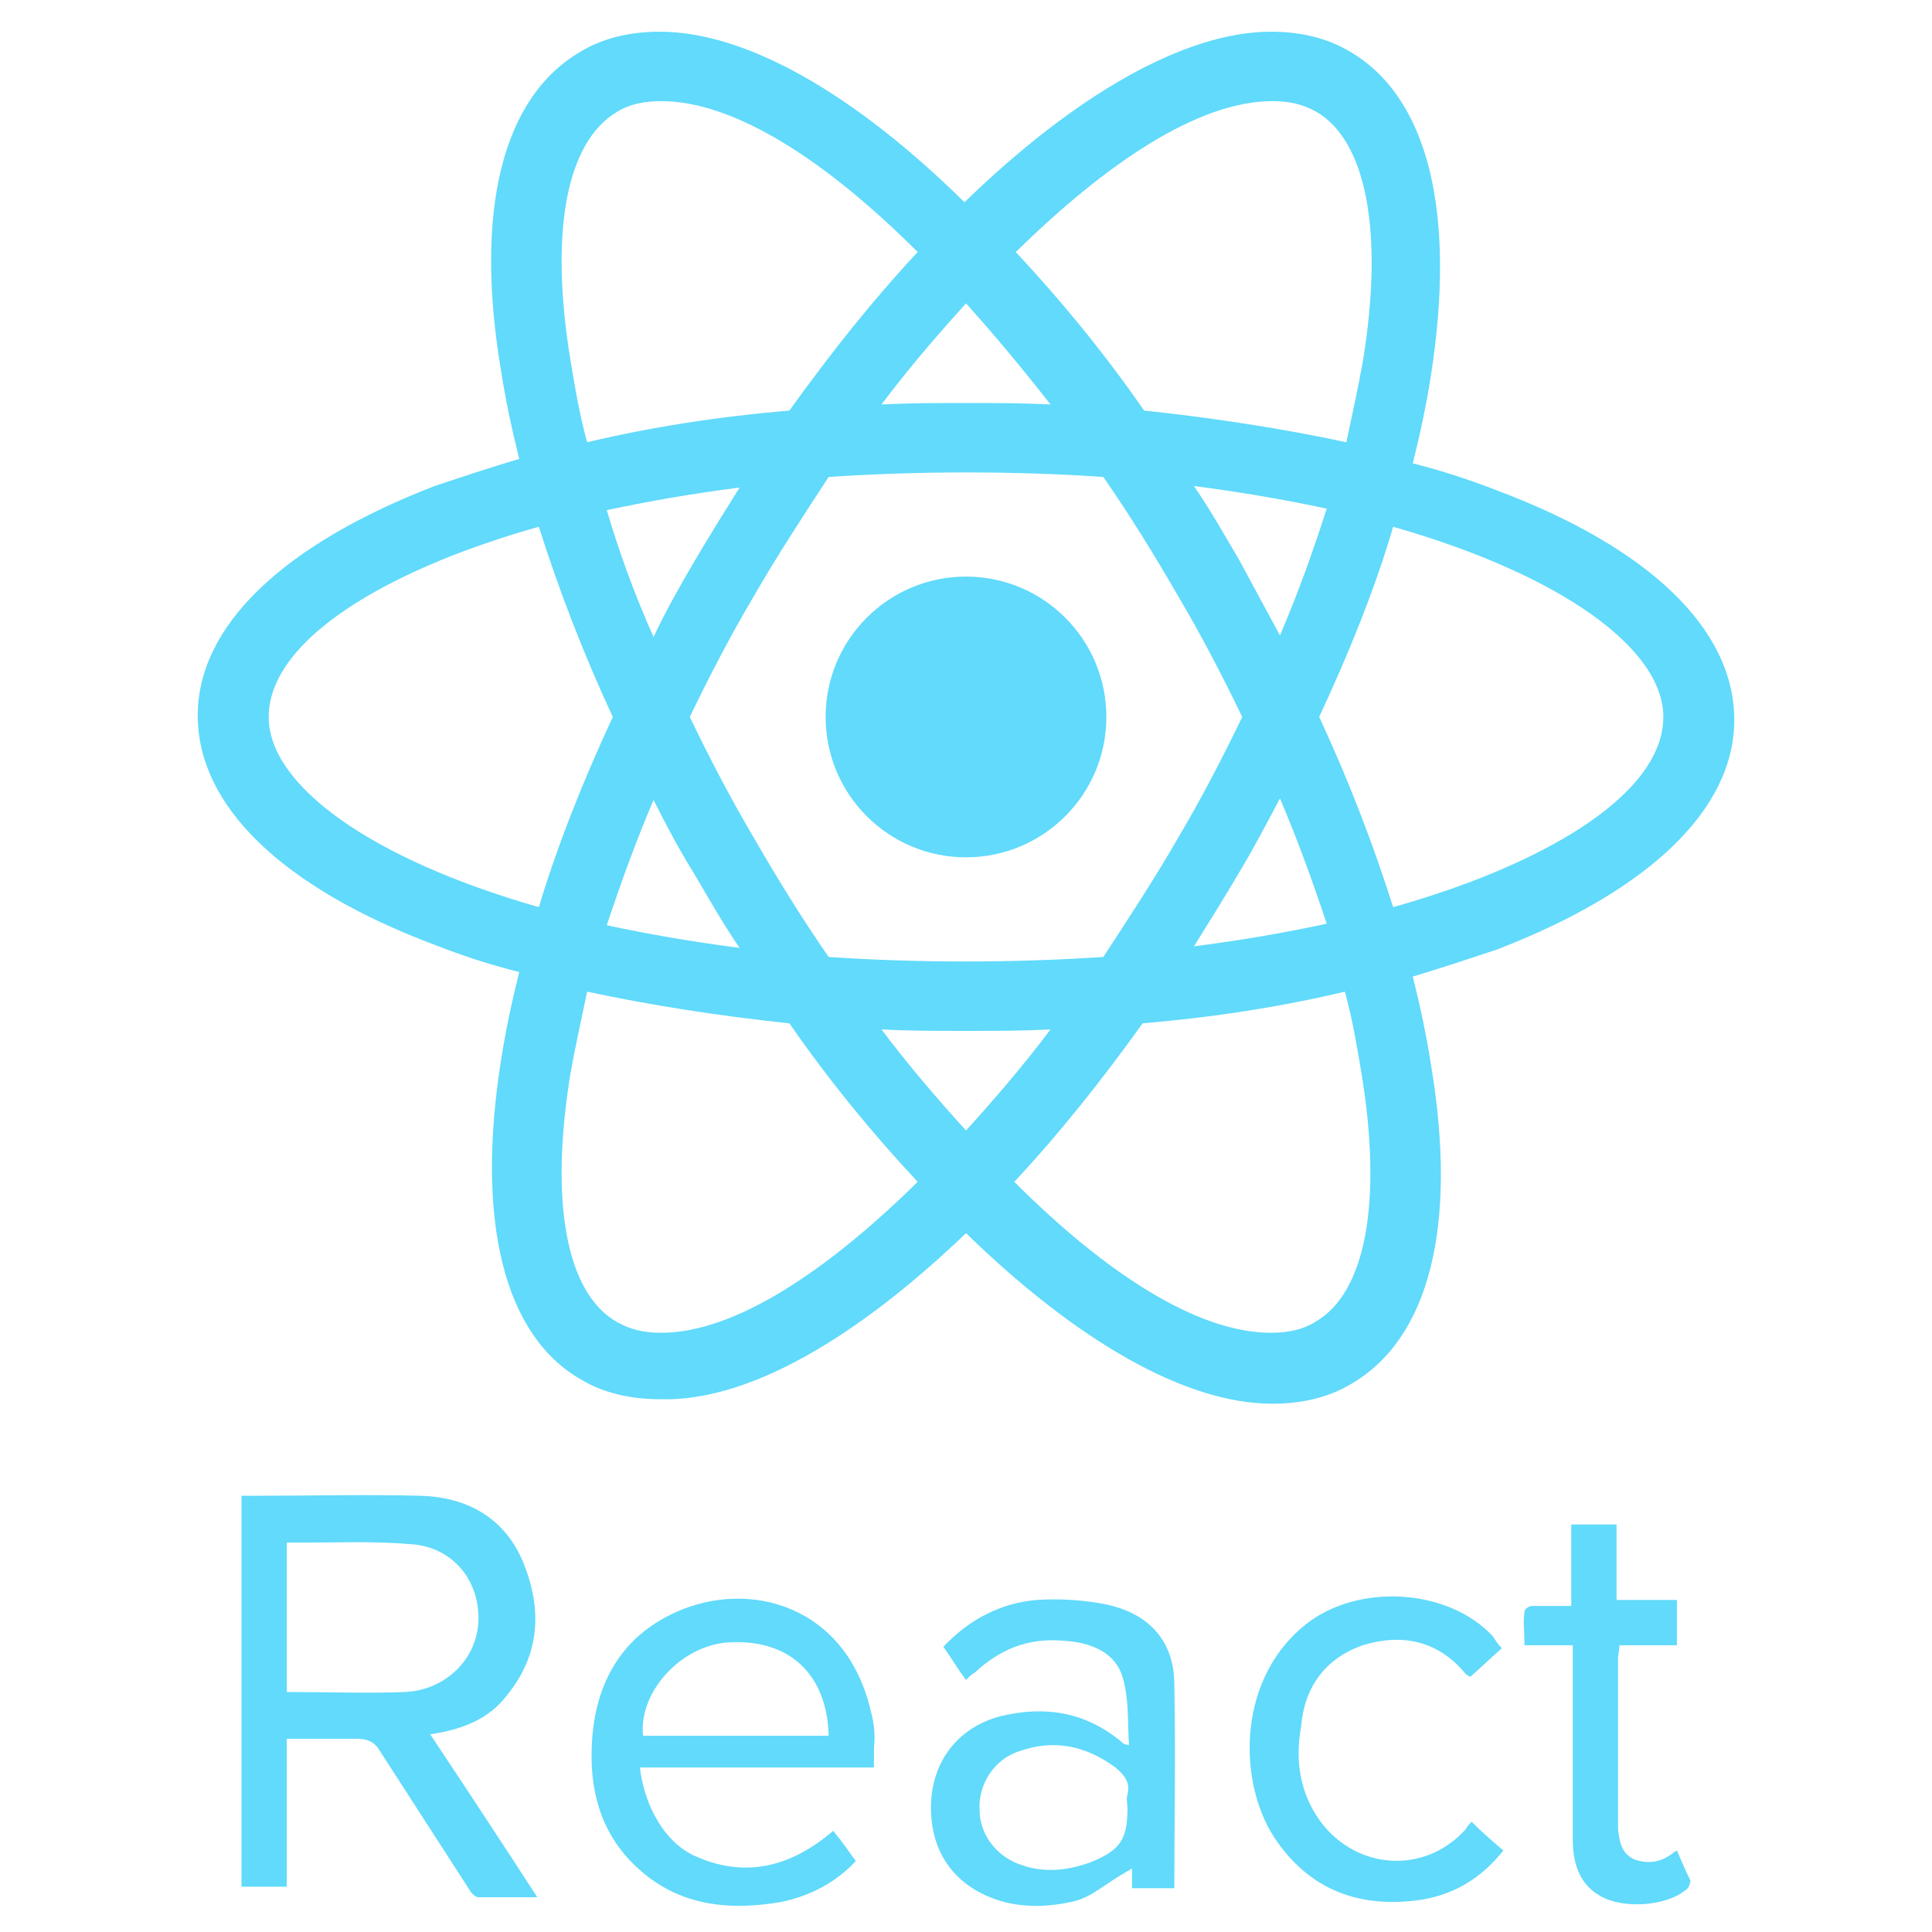
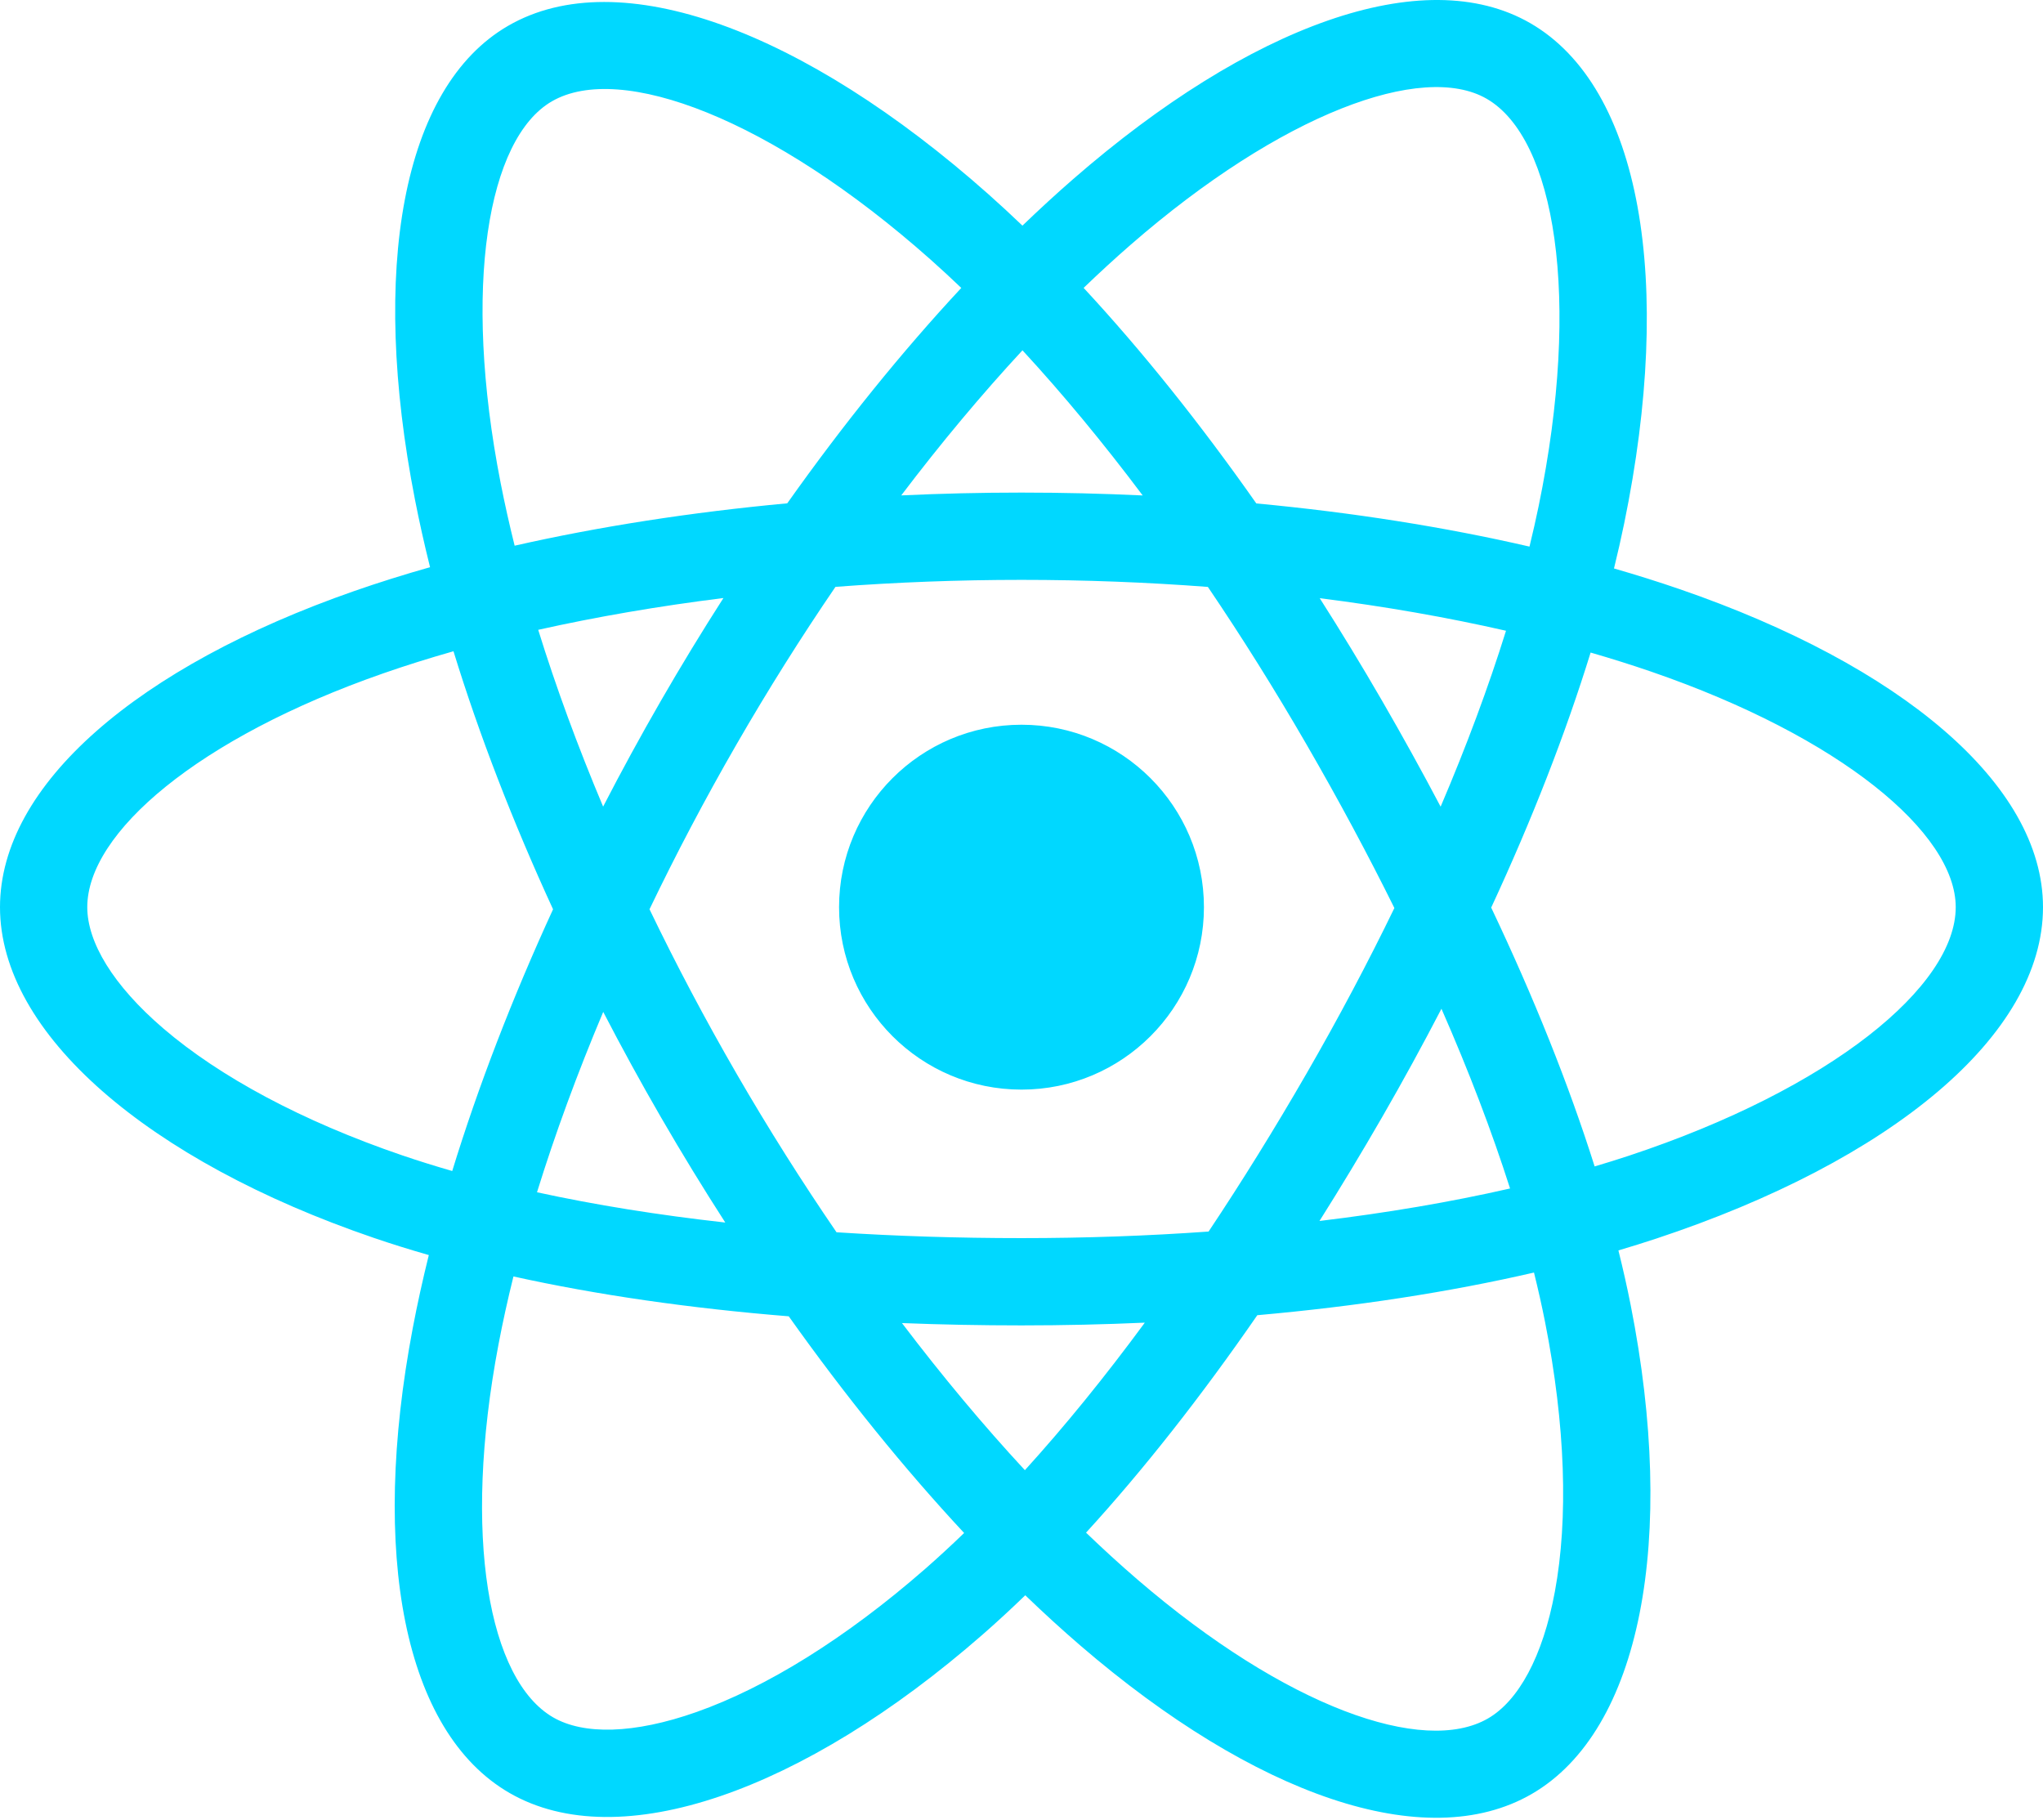
- <svg xmlns="http://www.w3.org/2000/svg" viewBox="0 0 128 128" enable-background="new 0 0 128 128">
-   <g fill="#61DAFB">
-     <circle cx="64" cy="47.5" r="9.3" />
-     <path d="M64 81.7c7.3 7.1 14.5 11.3 20.3 11.3 1.9 0 3.7-.4 5.2-1.3 5.2-3 7.1-10.5 5.3-21.2-.3-1.9-.7-3.8-1.2-5.8 2-.6 3.8-1.2 5.6-1.8 10.1-3.9 15.7-9.3 15.7-15.2 0-6-5.6-11.4-15.7-15.2-1.8-.7-3.6-1.3-5.6-1.8.5-2 .9-3.9 1.2-5.8 1.7-10.9-.2-18.5-5.4-21.5-1.5-.9-3.3-1.3-5.2-1.3-5.7 0-13 4.2-20.3 11.3-7.2-7.1-14.4-11.3-20.2-11.3-1.9 0-3.7.4-5.2 1.3-5.2 3-7.1 10.5-5.3 21.2.3 1.9.7 3.8 1.2 5.8-2 .6-3.8 1.2-5.6 1.8-10.1 3.9-15.7 9.3-15.7 15.2 0 6 5.6 11.4 15.7 15.2 1.8.7 3.6 1.3 5.6 1.8-.5 2-.9 3.9-1.2 5.8-1.7 10.7.2 18.3 5.3 21.2 1.5.9 3.3 1.3 5.2 1.3 5.8.2 13-4 20.3-11zm-5.6-13.5c1.8.1 3.7.1 5.6.1 1.9 0 3.8 0 5.6-.1-1.8 2.4-3.7 4.6-5.6 6.7-1.9-2.1-3.8-4.3-5.6-6.7zm-12.4-10.3c1 1.7 1.9 3.3 3 4.9-3.1-.4-6-.9-8.8-1.5.9-2.7 1.9-5.5 3.1-8.3.8 1.6 1.7 3.3 2.7 4.9zm-5.8-24.1c2.8-.6 5.7-1.1 8.8-1.5-1 1.6-2 3.2-3 4.9-1 1.7-1.9 3.3-2.7 5-1.3-2.9-2.3-5.7-3.1-8.4zm5.5 13.7c1.3-2.7 2.7-5.4 4.3-8.1 1.5-2.6 3.2-5.2 4.9-7.8 3-.2 6-.3 9.1-.3 3.2 0 6.2.1 9.1.3 1.8 2.6 3.4 5.2 4.9 7.8 1.6 2.7 3 5.4 4.3 8.1-1.3 2.7-2.7 5.4-4.3 8.1-1.5 2.6-3.2 5.2-4.9 7.8-3 .2-6 .3-9.1.3-3.2 0-6.2-.1-9.1-.3-1.8-2.6-3.4-5.2-4.9-7.8-1.6-2.7-3-5.4-4.3-8.1zm39.1-5.4l-2.7-5c-1-1.7-1.9-3.3-3-4.9 3.1.4 6 .9 8.8 1.5-.9 2.8-1.9 5.6-3.1 8.4zm0 10.8c1.2 2.8 2.2 5.6 3.1 8.3-2.8.6-5.7 1.1-8.8 1.5 1-1.6 2-3.2 3-4.9.9-1.5 1.8-3.2 2.7-4.9zm2.3 34.7c-.8.5-1.8.7-2.9.7-4.9 0-11-4-17-10 2.9-3.1 5.7-6.6 8.5-10.5 4.7-.4 9.2-1.1 13.4-2.1.5 1.8.8 3.6 1.1 5.4 1.4 8.5.3 14.6-3.1 16.5zm5.2-52.7c11.2 3.2 17.9 8.1 17.9 12.6 0 3.9-4.6 7.8-12.7 10.9-1.6.6-3.4 1.2-5.2 1.7-1.3-4.1-2.9-8.3-4.9-12.6 2-4.3 3.7-8.5 4.9-12.6zm-8-28.2c1.1 0 2 .2 2.9.7 3.3 1.9 4.5 7.9 3.1 16.5-.3 1.7-.7 3.5-1.1 5.4-4.2-.9-8.7-1.6-13.4-2.1-2.7-3.9-5.6-7.4-8.5-10.5 6-5.9 12.1-10 17-10zm-14.7 20.1c-1.8-.1-3.7-.1-5.6-.1s-3.8 0-5.6.1c1.8-2.4 3.7-4.6 5.6-6.7 1.9 2.1 3.8 4.4 5.6 6.7zm-28.7-19.4c.8-.5 1.8-.7 2.9-.7 4.9 0 11 4 17 10-2.9 3.1-5.7 6.6-8.5 10.5-4.7.4-9.2 1.1-13.4 2.1-.5-1.8-.8-3.6-1.1-5.4-1.4-8.5-.3-14.5 3.1-16.5zm-5.2 52.7c-11.2-3.2-17.9-8.1-17.9-12.6 0-3.9 4.6-7.8 12.7-10.9 1.6-.6 3.4-1.2 5.2-1.7 1.3 4.1 2.9 8.3 4.9 12.6-2 4.3-3.7 8.6-4.9 12.6zm2.1 11c.3-1.7.7-3.5 1.1-5.4 4.2.9 8.7 1.6 13.4 2.1 2.7 3.9 5.6 7.4 8.5 10.5-6 5.9-12.1 10-17 10-1.1 0-2-.2-2.9-.7-3.4-1.9-4.5-8-3.1-16.5zM33.6 112.3c2.2-2.7 2.3-5.7 1.1-8.7-1.2-3-3.7-4.4-6.8-4.5-3.7-.1-7.5 0-11.2 0h-.7v25.9h3v-9.8h4.7c.6 0 1.1.2 1.4.7l6 9.3c.1.2.4.5.6.5h3.9c-2.4-3.7-4.7-7.2-7.1-10.8 2.1-.3 3.9-1 5.1-2.6zm-14.6-.2v-9.9h1.1c2.3 0 4.7-.1 7 .1 2.7.1 4.6 2.2 4.6 4.9s-2.2 4.8-4.9 4.9c-2.4.1-4.8 0-7.8 0zM57.7 113.4c-1.6-7-8-8.8-12.9-6.6-3.8 1.7-5.5 5-5.6 9.1-.1 3.1.8 5.9 3.2 8 2.7 2.4 6 2.7 9.4 2.1 1.9-.4 3.6-1.3 4.9-2.7-.5-.7-1-1.4-1.5-2-2.8 2.4-5.9 3.2-9.3 1.6-2.2-1.1-3.3-3.8-3.5-5.8h15.5v-1.3c.1-.9 0-1.7-.2-2.4zm-15.1 1.6c-.3-3 2.7-6.2 6-6.2 3.8-.1 6.2 2.2 6.3 6.2h-12.3zM73.3 106.3c-1.5-.3-3.1-.4-4.6-.3-2.4.2-4.5 1.3-6.2 3.1.5.7.9 1.4 1.5 2.2.2-.2.4-.4.6-.5 1.6-1.5 3.5-2.3 5.8-2.1 1.8.1 3.5.7 4 2.5.4 1.4.3 2.9.4 4.4-.3 0-.4-.1-.5-.2-2.4-2-5.1-2.4-8-1.7-2.7.7-4.4 2.8-4.6 5.5-.2 3.1 1.2 5.4 3.9 6.5 1.7.7 3.6.7 5.4.3 1.4-.3 2-1.1 4-2.2v1.3h2.8c0-4 .1-8.9 0-13.5 0-2.9-1.7-4.7-4.5-5.3zm1.4 12.6c-.1.3 0 .6 0 .9 0 2.1-.5 2.8-2.5 3.6-1.4.5-2.9.7-4.4.2-1.7-.5-2.9-2-2.9-3.7-.1-1.7 1-3.4 2.7-3.9 2.3-.8 4.4-.3 6.3 1.1.6.5 1 1 .8 1.8zM90.3 109c2.6-.8 5-.3 6.8 1.9l.3.2c.7-.6 1.3-1.2 2.1-1.9-.3-.3-.4-.5-.6-.8-2.9-3.1-8.6-3.5-12.1-1-4.9 3.6-4.8 10.6-2.4 14.3 2.3 3.5 5.6 4.7 9.5 4.2 2.3-.3 4.2-1.4 5.7-3.3-.7-.6-1.4-1.2-2.1-1.9-.2.2-.3.3-.4.5-2.7 3-7.2 2.7-9.6-.5-1.4-1.9-1.7-4.1-1.3-6.3.2-2.5 1.5-4.5 4.1-5.4zM111.1 122.6c-.2.1-.3.2-.3.2-.8.6-1.6.7-2.5.4-.9-.4-1-1.2-1.1-2v-11.4c0-.2 0 .2.1-.8h3.8v-3h-4v-5h-3v5.4h-2.6c-.2 0-.5.2-.5.4-.1.7 0 1.2 0 2.2h3.2v12.8c0 1.6.4 3 1.8 3.8 1.5.9 4.4.7 5.7-.4.2-.1.3-.5.3-.6-.3-.6-.6-1.3-.9-2z" />
+ <svg xmlns="http://www.w3.org/2000/svg" width="256px" height="228px" viewBox="0 0 256 228" version="1.1" preserveAspectRatio="xMidYMid">
+   <g>
+     <path d="M210.483,73.824 C207.828,72.91 205.076,72.045 202.242,71.227 C202.708,69.326 203.136,67.45 203.516,65.606 C209.754,35.325 205.675,10.93 191.747,2.898 C178.392,-4.803 156.551,3.227 134.493,22.424 C132.372,24.27 130.245,26.224 128.118,28.272 C126.702,26.917 125.287,25.608 123.877,24.355 C100.759,3.829 77.587,-4.822 63.673,3.233 C50.33,10.957 46.379,33.89 51.995,62.588 C52.537,65.36 53.171,68.191 53.887,71.069 C50.608,72 47.442,72.992 44.413,74.048 C17.309,83.497 0,98.307 0,113.668 C0,129.533 18.582,145.446 46.812,155.095 C49.039,155.857 51.351,156.577 53.733,157.26 C52.96,160.373 52.288,163.423 51.723,166.398 C46.369,194.598 50.55,216.989 63.857,224.664 C77.601,232.59 100.669,224.443 123.13,204.809 C124.906,203.257 126.687,201.611 128.472,199.886 C130.786,202.114 133.095,204.222 135.393,206.2 C157.15,224.922 178.638,232.482 191.932,224.786 C205.663,216.837 210.126,192.783 204.332,163.518 C203.89,161.283 203.375,159 202.797,156.676 C204.417,156.197 206.007,155.702 207.557,155.188 C236.905,145.465 256,129.745 256,113.668 C256,98.251 238.132,83.342 210.483,73.824 L210.483,73.824 Z M204.118,144.808 C202.718,145.271 201.282,145.719 199.818,146.153 C196.578,135.896 192.206,124.99 186.855,113.721 C191.961,102.721 196.165,91.954 199.314,81.764 C201.933,82.522 204.474,83.321 206.924,84.164 C230.613,92.32 245.064,104.377 245.064,113.668 C245.064,123.564 229.458,136.411 204.118,144.808 L204.118,144.808 Z M193.604,165.642 C196.166,178.583 196.531,190.283 194.835,199.429 C193.31,207.648 190.244,213.127 186.452,215.322 C178.385,219.991 161.132,213.921 142.525,197.91 C140.392,196.074 138.244,194.115 136.088,192.04 C143.302,184.151 150.511,174.98 157.547,164.794 C169.923,163.696 181.615,161.9 192.218,159.449 C192.74,161.556 193.204,163.622 193.604,165.642 L193.604,165.642 Z M87.276,214.515 C79.394,217.298 73.116,217.378 69.321,215.19 C61.246,210.533 57.889,192.554 62.468,168.438 C62.993,165.676 63.617,162.839 64.337,159.939 C74.823,162.258 86.43,163.927 98.835,164.933 C105.919,174.9 113.336,184.061 120.811,192.083 C119.178,193.659 117.551,195.16 115.934,196.575 C106.001,205.257 96.048,211.417 87.276,214.515 L87.276,214.515 Z M50.349,144.747 C37.866,140.48 27.557,134.935 20.491,128.884 C14.141,123.447 10.936,118.048 10.936,113.668 C10.936,104.346 24.833,92.456 48.012,84.375 C50.825,83.394 53.769,82.47 56.824,81.602 C60.028,92.022 64.23,102.917 69.301,113.934 C64.164,125.115 59.902,136.183 56.667,146.726 C54.489,146.099 52.379,145.44 50.349,144.747 L50.349,144.747 Z M62.727,60.488 C57.916,35.9 61.111,17.353 69.152,12.698 C77.716,7.74 96.654,14.809 116.615,32.533 C117.891,33.666 119.172,34.851 120.456,36.078 C113.018,44.065 105.669,53.157 98.648,63.066 C86.608,64.182 75.083,65.974 64.487,68.375 C63.821,65.695 63.231,63.062 62.727,60.488 L62.727,60.488 Z M173.154,87.755 C170.621,83.38 168.02,79.108 165.369,74.952 C173.537,75.985 181.363,77.356 188.712,79.033 C186.506,86.104 183.756,93.497 180.519,101.077 C178.196,96.668 175.74,92.223 173.154,87.755 L173.154,87.755 Z M128.122,43.894 C133.166,49.359 138.218,55.46 143.187,62.08 C138.18,61.844 133.111,61.721 128,61.721 C122.937,61.721 117.906,61.841 112.93,62.074 C117.904,55.515 122.999,49.422 128.122,43.894 L128.122,43.894 Z M82.802,87.831 C80.272,92.218 77.861,96.639 75.575,101.069 C72.391,93.516 69.666,86.089 67.441,78.917 C74.745,77.283 82.534,75.946 90.65,74.933 C87.961,79.127 85.339,83.43 82.802,87.83 L82.802,87.831 L82.802,87.831 Z M90.883,153.183 C82.498,152.247 74.592,150.98 67.29,149.39 C69.551,142.091 72.335,134.505 75.588,126.79 C77.879,131.216 80.299,135.638 82.845,140.036 L82.846,140.036 C85.439,144.515 88.126,148.904 90.883,153.183 L90.883,153.183 Z M128.425,184.213 C123.241,178.621 118.071,172.434 113.022,165.78 C117.924,165.972 122.921,166.071 128,166.071 C133.218,166.071 138.376,165.953 143.453,165.727 C138.468,172.501 133.435,178.697 128.425,184.213 L128.425,184.213 Z M180.623,126.396 C184.045,134.195 186.929,141.741 189.219,148.916 C181.797,150.61 173.783,151.974 165.339,152.987 C167.997,148.776 170.62,144.43 173.198,139.961 C175.805,135.438 178.282,130.909 180.623,126.396 L180.623,126.396 Z M163.725,134.497 C159.723,141.436 155.614,148.059 151.444,154.312 C143.847,154.855 135.999,155.135 128,155.135 C120.033,155.135 112.284,154.887 104.822,154.403 C100.483,148.068 96.285,141.425 92.309,134.557 L92.31,134.557 C88.344,127.707 84.694,120.799 81.387,113.93 C84.693,107.046 88.334,100.13 92.277,93.293 L92.276,93.294 C96.229,86.439 100.39,79.828 104.689,73.533 C112.302,72.957 120.11,72.657 128,72.657 L128,72.657 C135.926,72.657 143.743,72.96 151.354,73.54 C155.587,79.789 159.72,86.378 163.689,93.235 C167.703,100.169 171.39,107.038 174.725,113.775 C171.4,120.628 167.721,127.567 163.725,134.497 L163.725,134.497 Z M186.285,12.373 C194.857,17.317 198.191,37.254 192.805,63.399 C192.461,65.067 192.075,66.766 191.654,68.488 C181.033,66.037 169.5,64.214 157.425,63.081 C150.391,53.064 143.102,43.957 135.785,36.073 C137.752,34.181 139.716,32.376 141.673,30.673 C160.572,14.226 178.237,7.732 186.285,12.373 L186.285,12.373 Z M128,90.808 C140.625,90.808 150.86,101.043 150.86,113.668 C150.86,126.293 140.625,136.528 128,136.528 C115.375,136.528 105.14,126.293 105.14,113.668 C105.14,101.043 115.375,90.808 128,90.808 L128,90.808 Z" fill="#00D8FF" />
  </g>
</svg>
